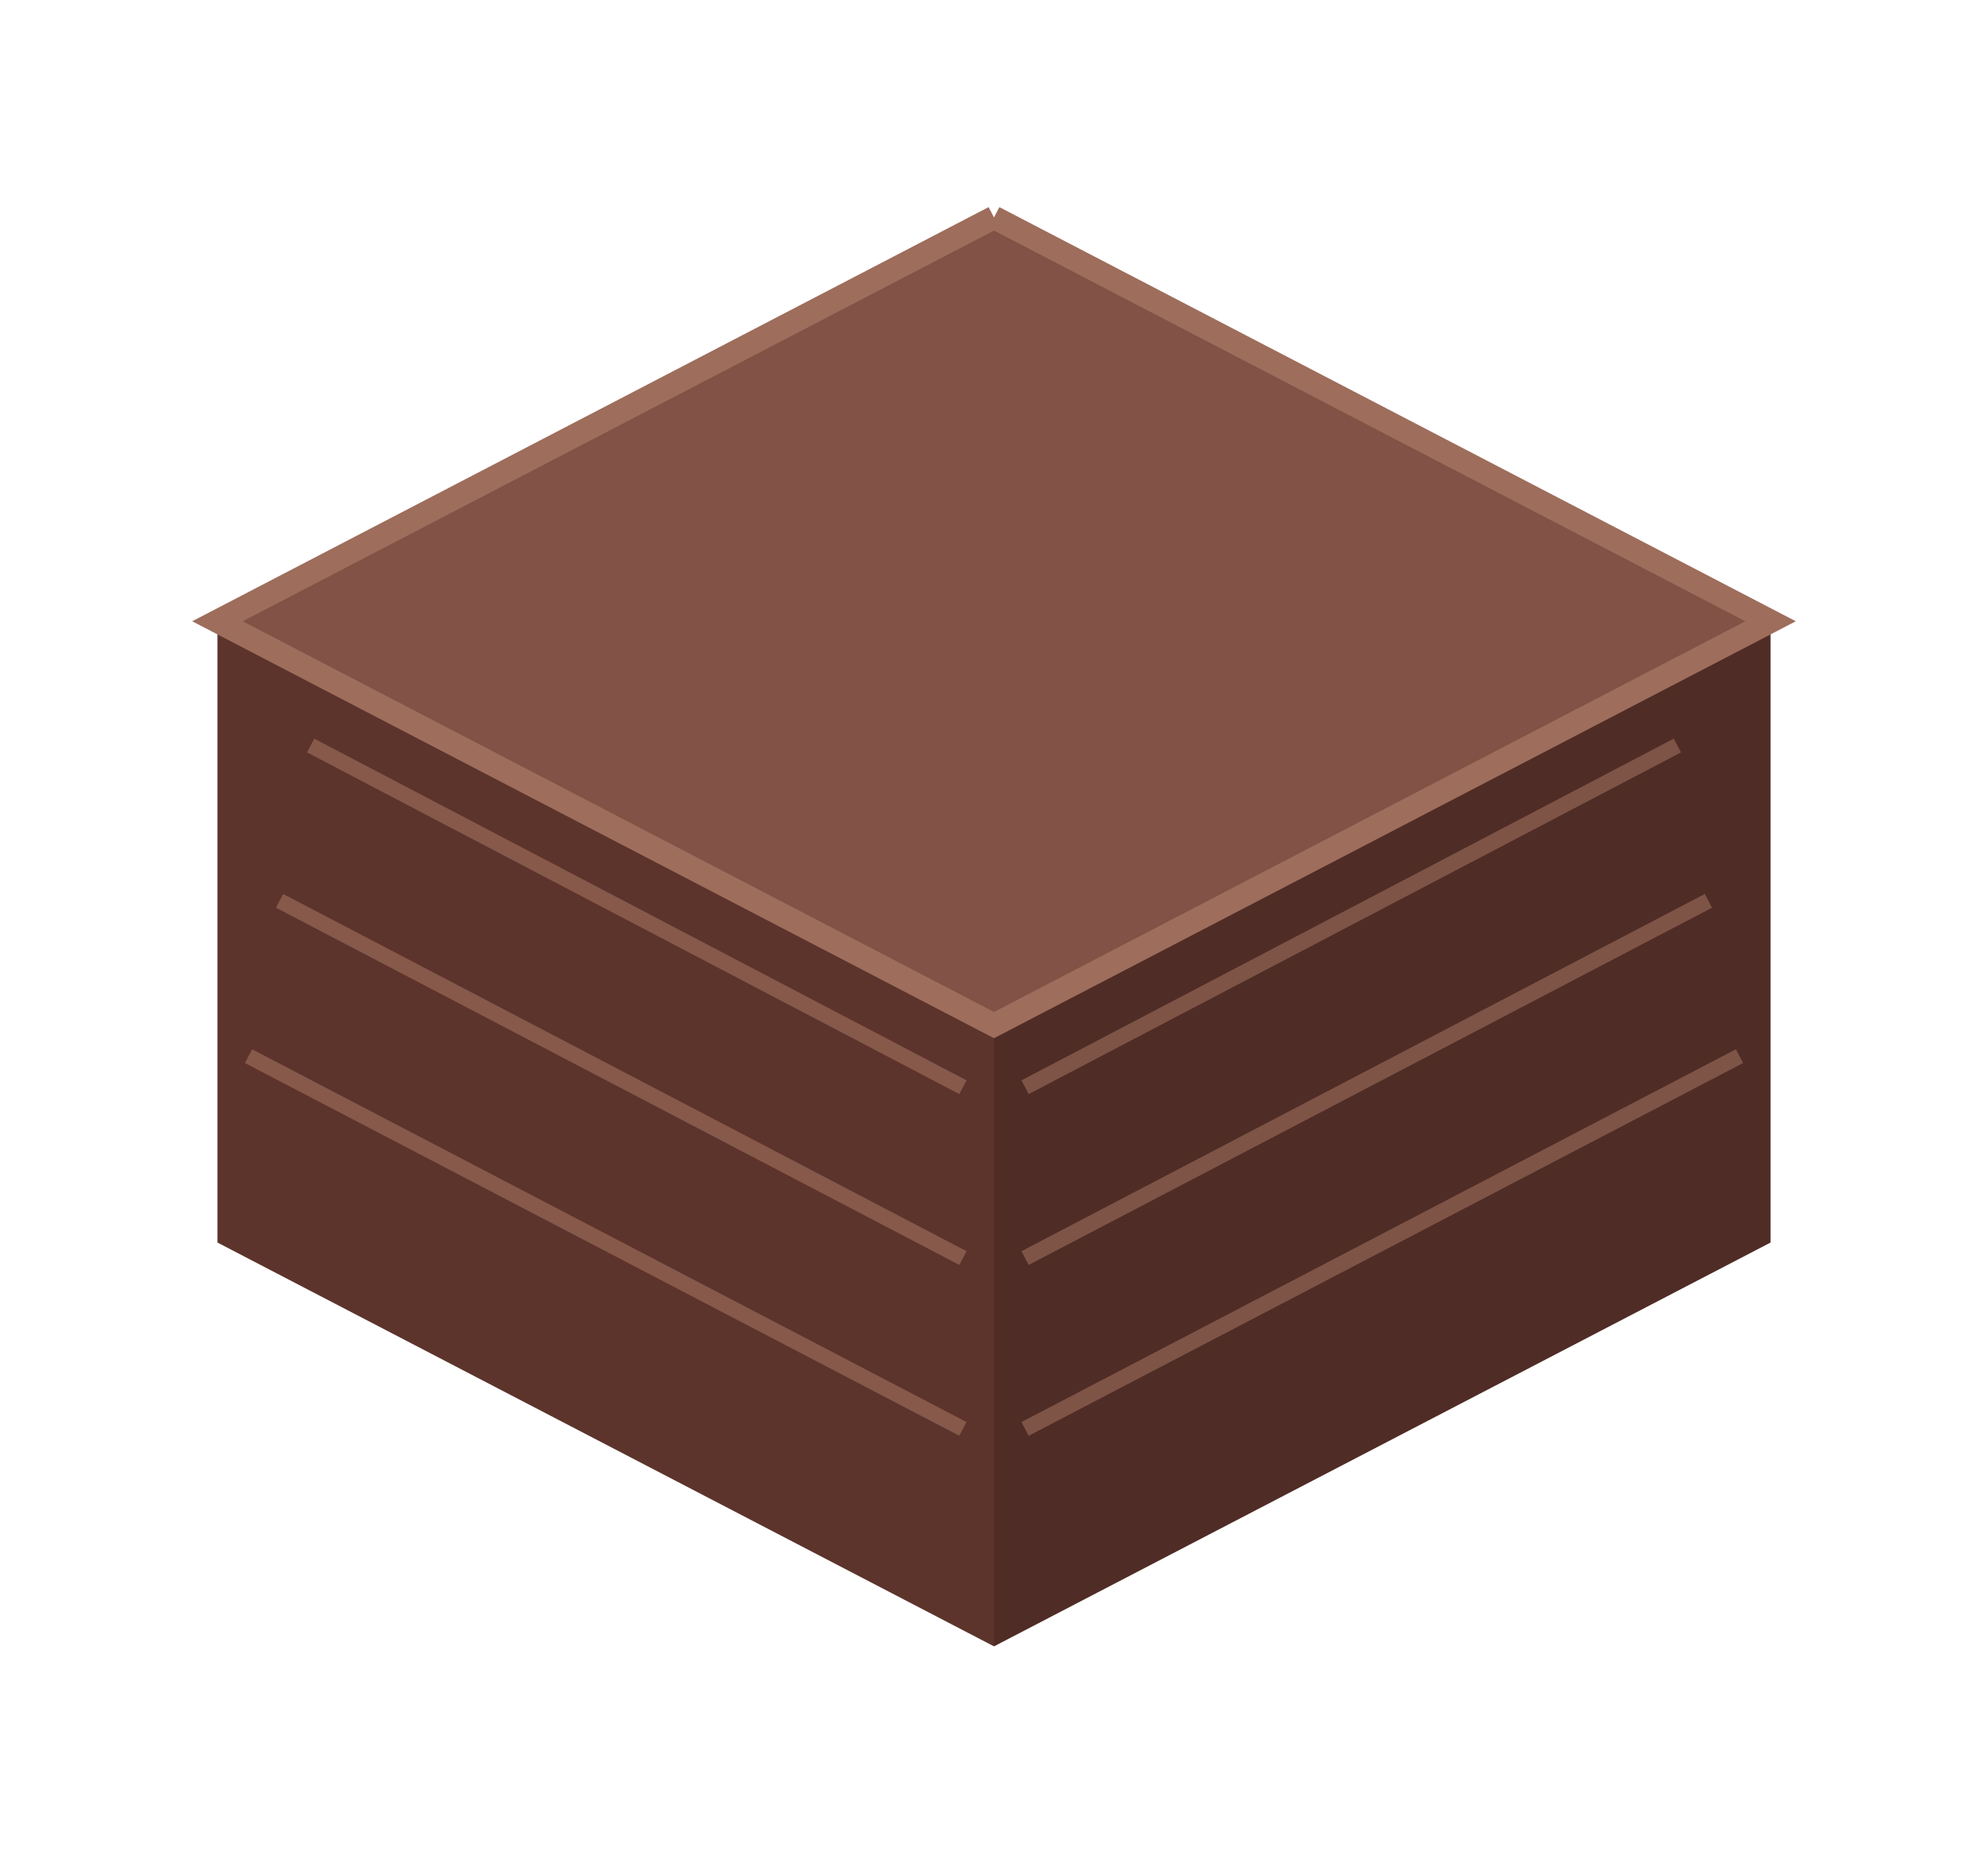
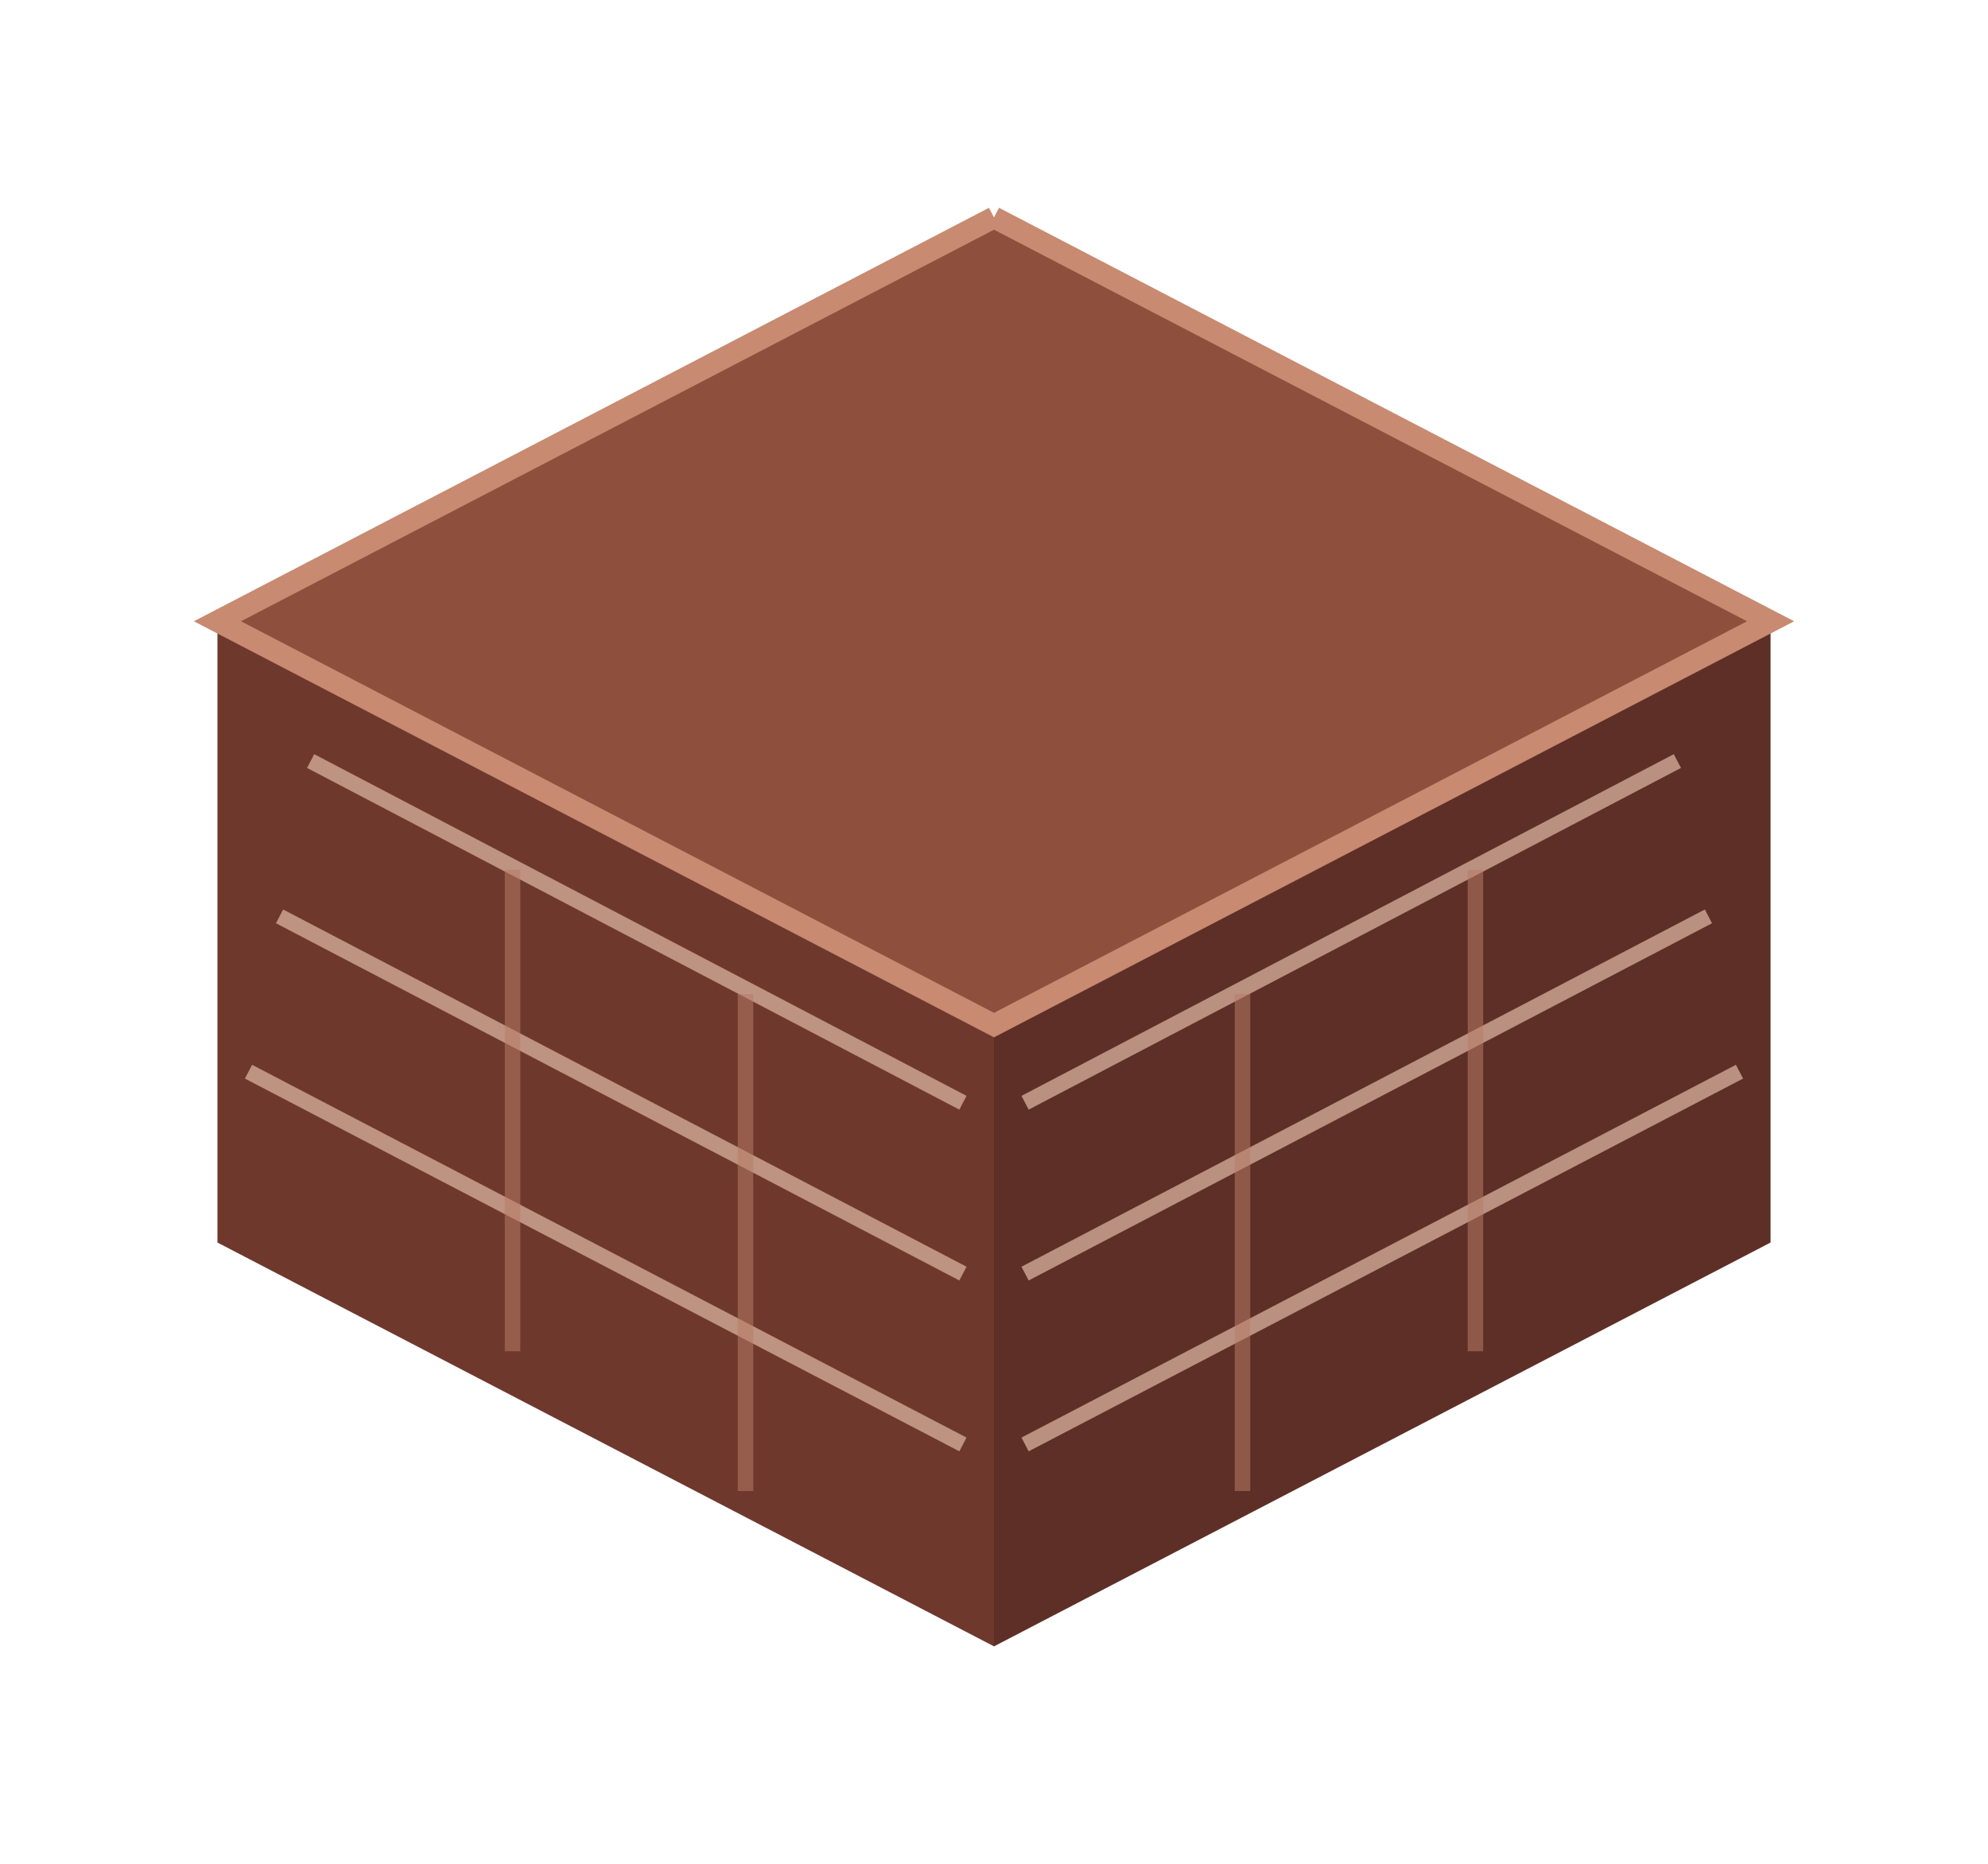
<svg xmlns="http://www.w3.org/2000/svg" width="128" height="120" viewBox="0 0 128 120">
-   <polygon points="64,14 114,40 64,66 14,40" fill="#815245" />
-   <polygon points="14,40 64,66 64,106 14,80" fill="#5c342c" />
-   <polygon points="114,40 64,66 64,106 114,80" fill="#4f2c25" />
-   <polyline points="64,14 114,40 64,66 14,40 64,14" fill="none" stroke="#9e6d5c" stroke-width="1.5" />
-   <g stroke="#b98672" stroke-width="1" opacity="0.45">
-     <line x1="20" y1="48" x2="62" y2="70" />
-     <line x1="18" y1="58" x2="62" y2="81" />
-     <line x1="16" y1="68" x2="62" y2="92" />
-     <line x1="66" y1="70" x2="108" y2="48" />
-     <line x1="66" y1="81" x2="110" y2="58" />
-     <line x1="66" y1="92" x2="112" y2="68" />
+   <polygon points="64,14 114,40 64,66 14,40" fill="#8f4f3d" />
+   <polygon points="14,40 64,66 64,106 14,80" fill="#6f382d" />
+   <polygon points="114,40 64,66 64,106 114,80" fill="#5e2f26" />
+   <polyline points="64,14 114,40 64,66 14,40 64,14" fill="none" stroke="#c88a70" stroke-width="1.4" />
+   <g stroke="#d8b19d" stroke-width="1" opacity="0.75">
+     <line x1="20" y1="49" x2="62" y2="71" />
+     <line x1="18" y1="59" x2="62" y2="82" />
+     <line x1="16" y1="69" x2="62" y2="93" />
+     <line x1="66" y1="71" x2="108" y2="49" />
+     <line x1="66" y1="82" x2="110" y2="59" />
+     <line x1="66" y1="93" x2="112" y2="69" />
+   </g>
+   <g stroke="#b67b66" stroke-width="1" opacity="0.55">
+     <line x1="33" y1="56" x2="33" y2="87" />
+     <line x1="48" y1="64" x2="48" y2="96" />
+     <line x1="80" y1="96" x2="80" y2="64" />
+     <line x1="95" y1="87" x2="95" y2="56" />
  </g>
</svg>
